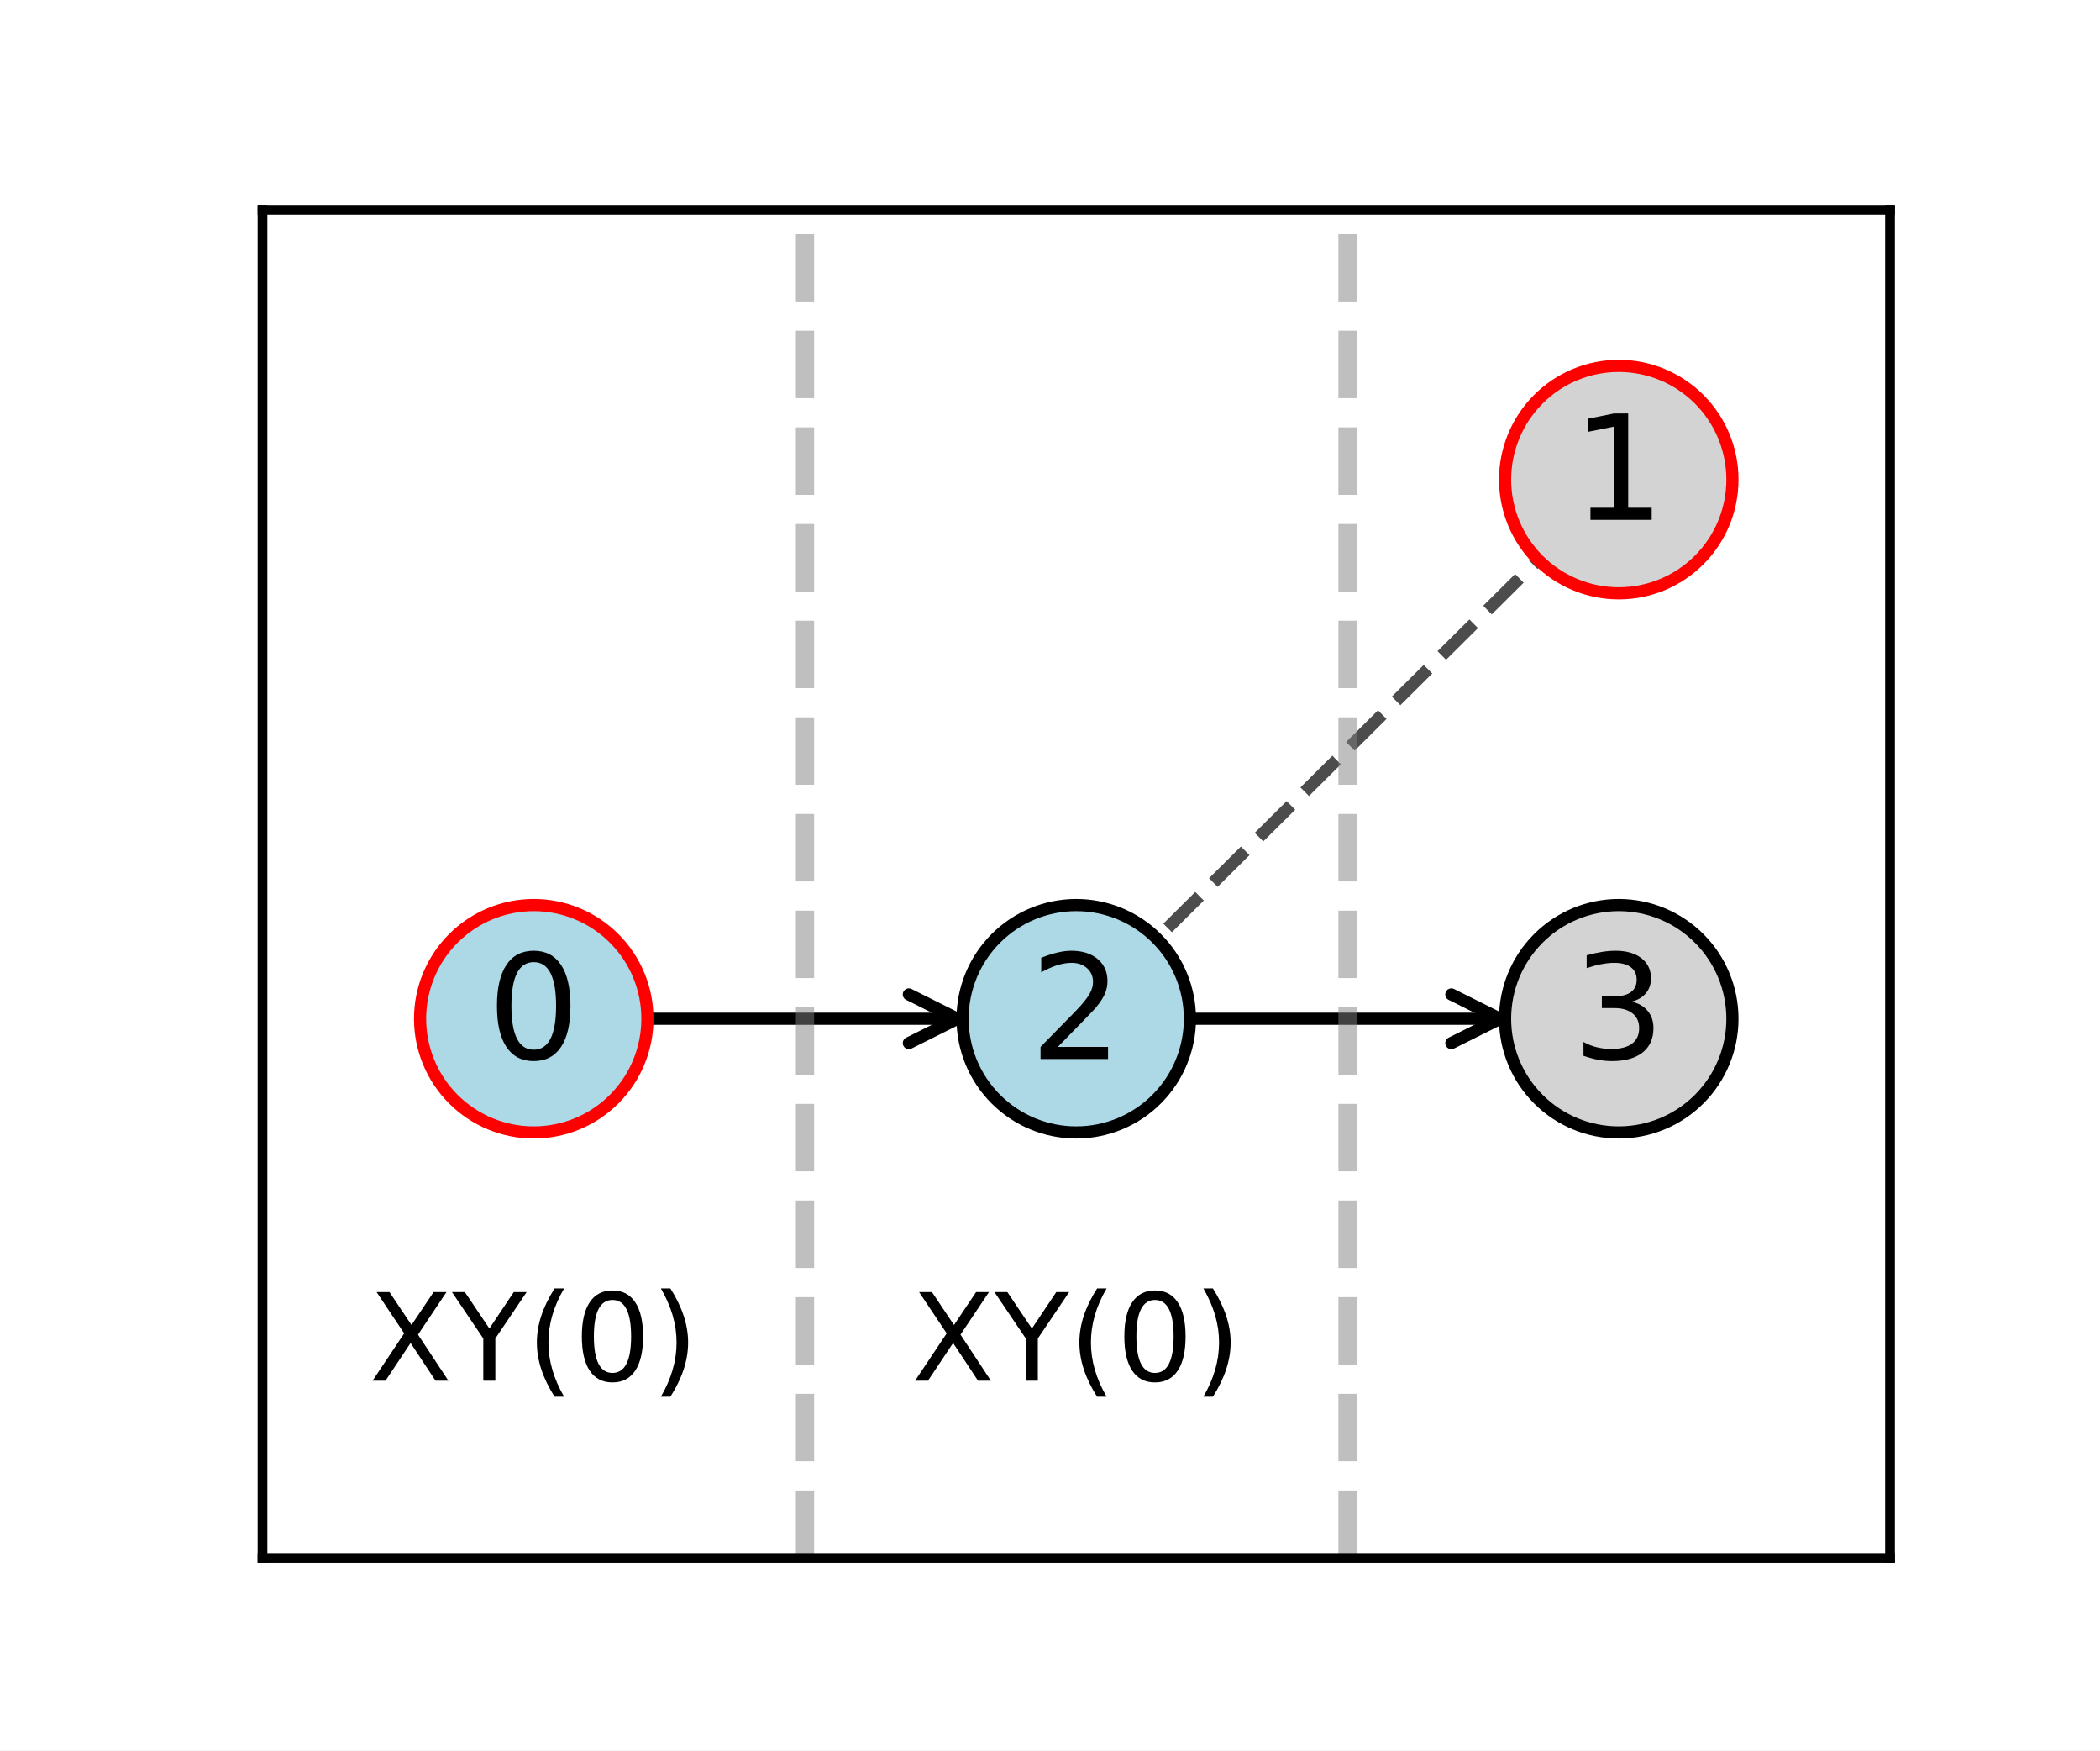
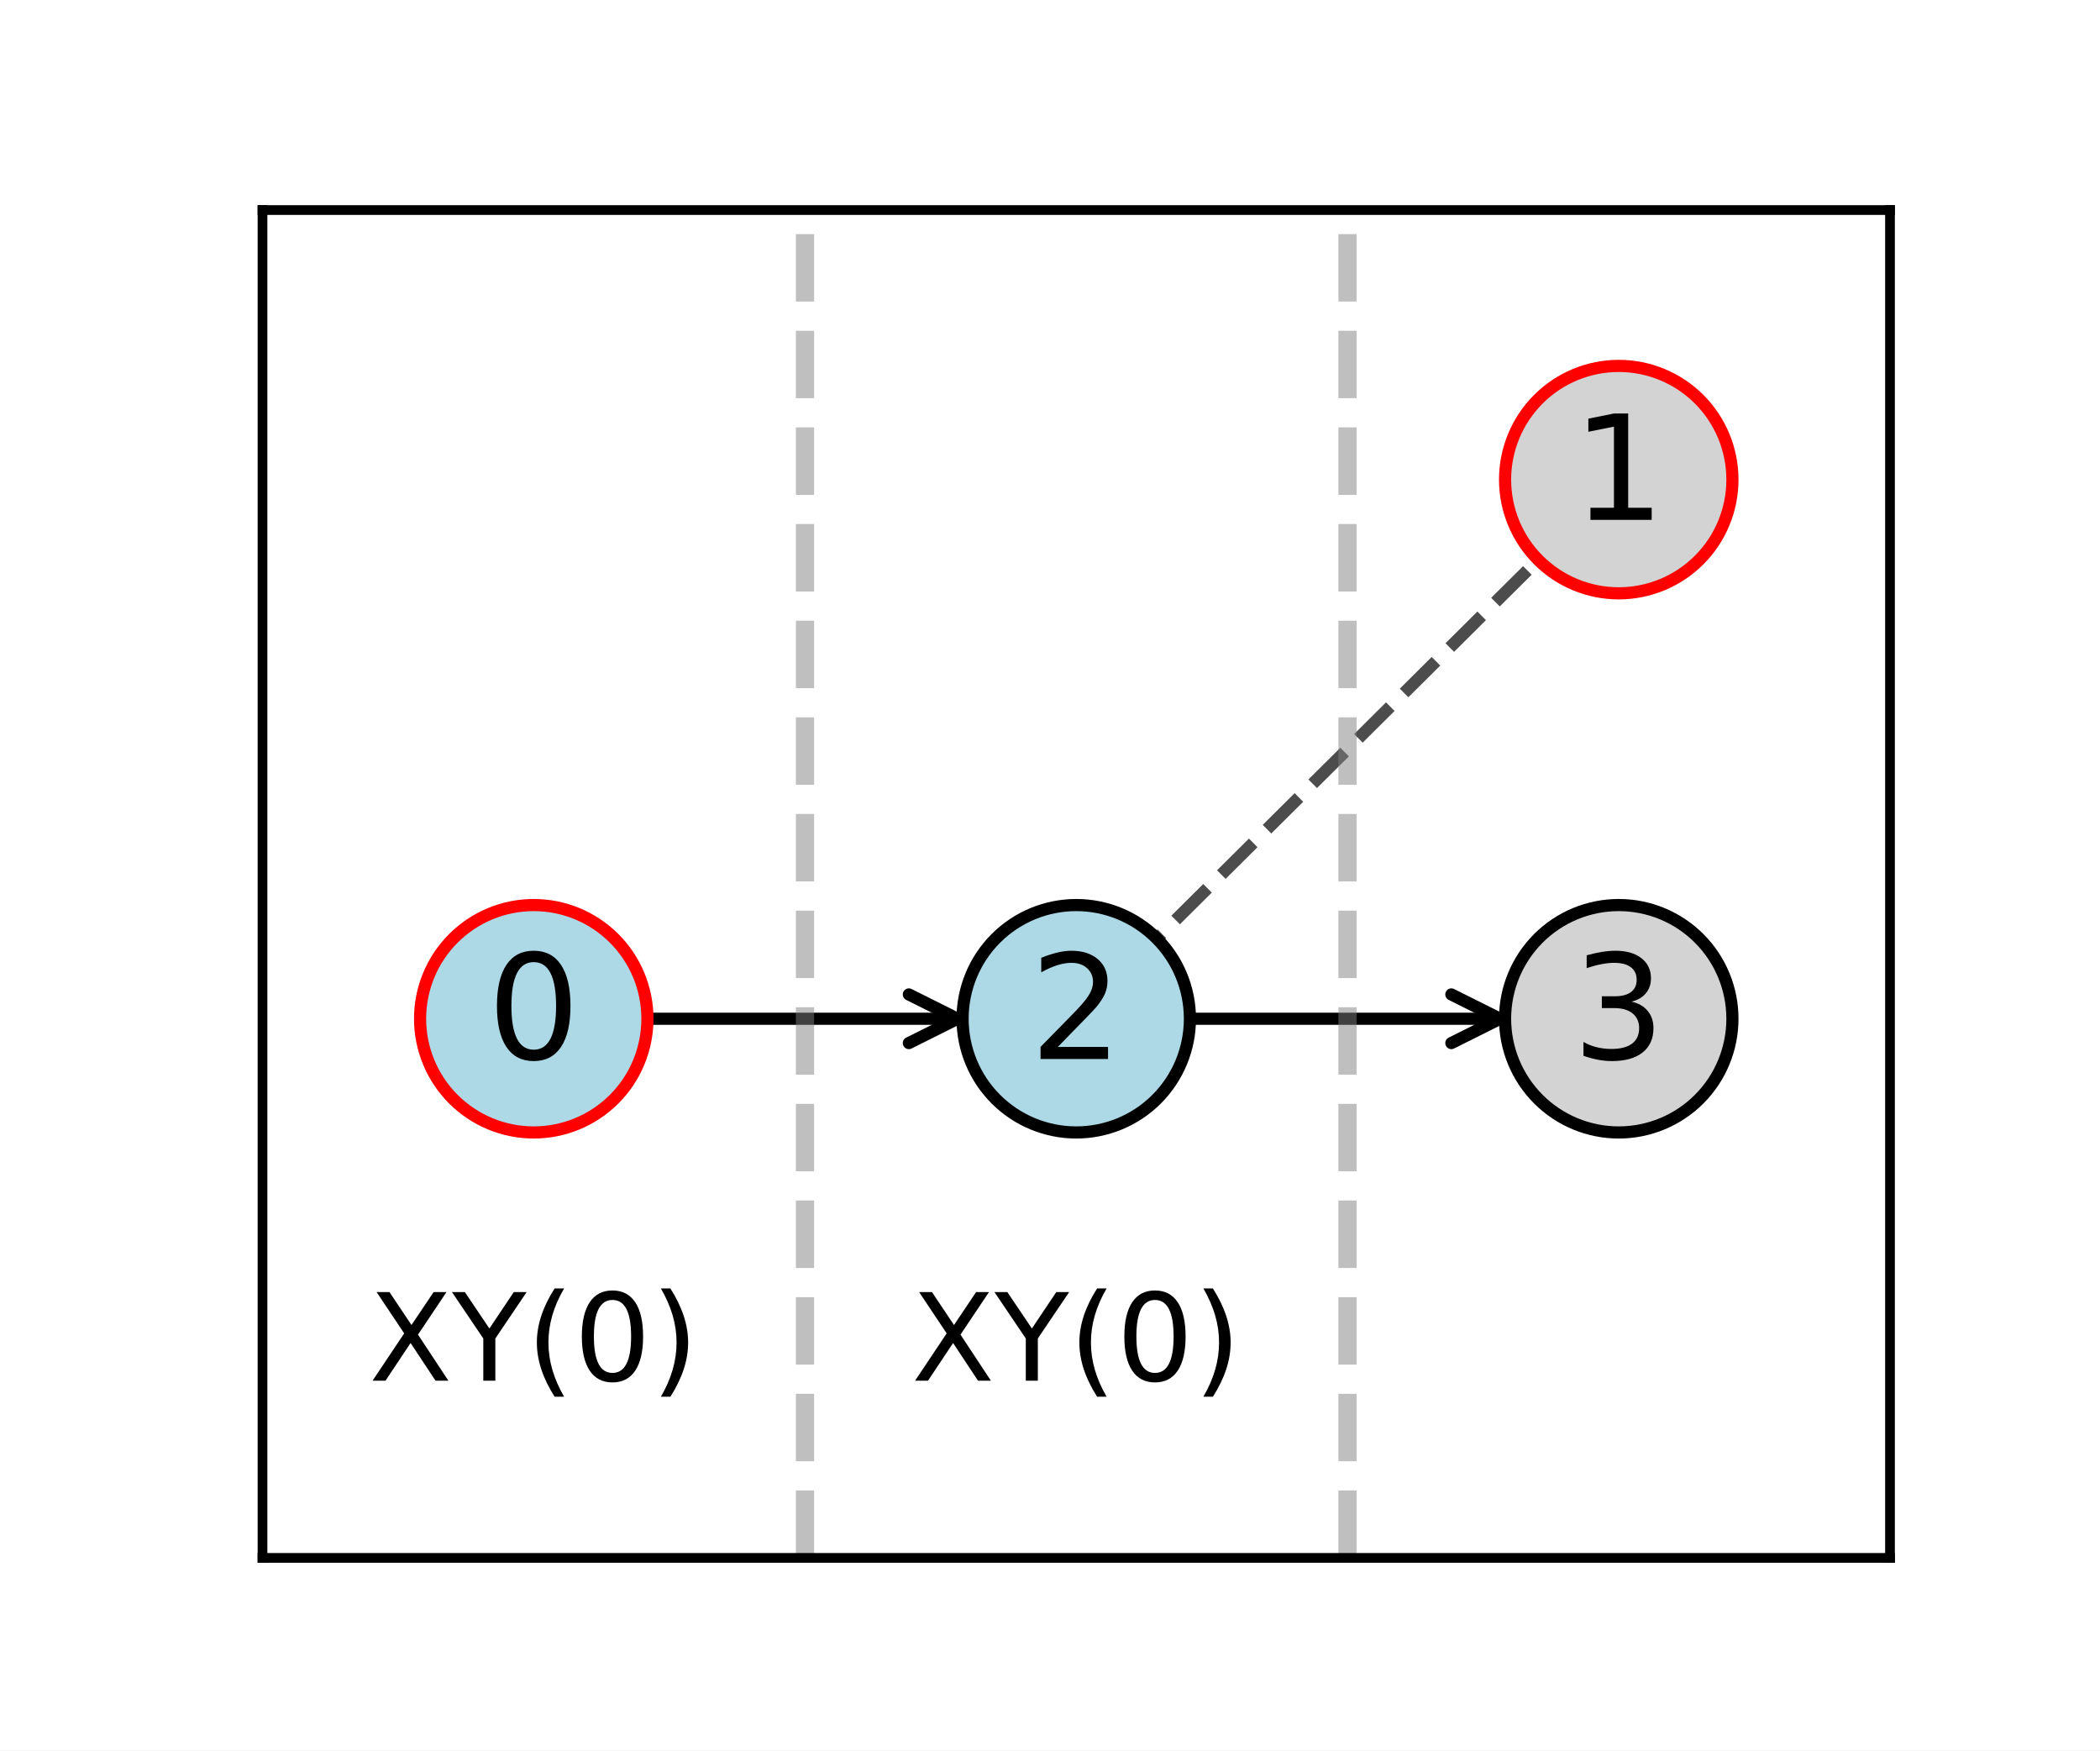
<svg xmlns="http://www.w3.org/2000/svg" xmlns:xlink="http://www.w3.org/1999/xlink" width="172.8pt" height="144pt" viewBox="0 0 172.8 144" version="1.1">
  <defs>
    <style type="text/css">*{stroke-linejoin: round; stroke-linecap: butt}</style>
  </defs>
  <g id="figure_1">
    <g id="patch_1">
      <path d="M 0 144  L 172.8 144  L 172.8 0  L 0 0  z " style="fill: #ffffff" />
    </g>
    <g id="axes_1">
      <g id="patch_2">
        <path d="M 21.6 128.16  L 155.52 128.16  L 155.52 17.28  L 21.6 17.28  z " style="fill: #ffffff" />
      </g>
      <g id="patch_3">
-         <path d="M 97.222 83.808  Q 110.883 83.808 123.426 83.808  " clip-path="url(#p3296252613)" style="fill: none; stroke: #000000; stroke-linecap: round" />
-         <path d="M 119.426 81.808  L 123.426 83.808  L 119.426 85.808  " clip-path="url(#p3296252613)" style="fill: none; stroke: #000000; stroke-linecap: round" />
+         <path d="M 97.222 83.808  Q 110.883 83.808 123.426 83.808  " clip-path="url(#p88caea633a)" style="fill: none; stroke: #000000; stroke-linecap: round" />
+         <path d="M 119.426 81.808  L 123.426 83.808  L 119.426 85.808  " clip-path="url(#p88caea633a)" style="fill: none; stroke: #000000; stroke-linecap: round" />
      </g>
      <g id="patch_4">
-         <path d="M 52.582 83.808  Q 66.243 83.808 78.786 83.808  " clip-path="url(#p3296252613)" style="fill: none; stroke: #000000; stroke-linecap: round" />
-         <path d="M 74.786 81.808  L 78.786 83.808  L 74.786 85.808  " clip-path="url(#p3296252613)" style="fill: none; stroke: #000000; stroke-linecap: round" />
+         <path d="M 52.582 83.808  Q 66.243 83.808 78.786 83.808  " clip-path="url(#p88caea633a)" style="fill: none; stroke: #000000; stroke-linecap: round" />
+         <path d="M 74.786 81.808  L 78.786 83.808  L 74.786 85.808  " clip-path="url(#p88caea633a)" style="fill: none; stroke: #000000; stroke-linecap: round" />
      </g>
      <g id="LineCollection_1">
-         <path d="M 88.56 83.808  L 133.2 39.456  " clip-path="url(#p3296252613)" style="fill: none; stroke-dasharray: 3.7,1.6; stroke-dashoffset: 0; stroke: #000000; stroke-opacity: 0.7" />
+         <path d="M 133.2 39.456  L 88.56 83.808  " clip-path="url(#p88caea633a)" style="fill: none; stroke-dasharray: 3.7,1.6; stroke-dashoffset: 0; stroke: #000000; stroke-opacity: 0.7" />
      </g>
      <g id="matplotlib.axis_1">
        <g id="xtick_1" />
        <g id="xtick_2" />
        <g id="xtick_3" />
      </g>
      <g id="matplotlib.axis_2">
        <g id="ytick_1" />
        <g id="ytick_2" />
        <g id="ytick_3" />
        <g id="ytick_4" />
        <g id="ytick_5" />
        <g id="ytick_6" />
      </g>
      <g id="PathCollection_1">
        <defs>
-           <path id="me483a27d2c" d="M 0 9.354  C 2.481 9.354 4.86 8.369 6.614 6.614  C 8.369 4.86 9.354 2.481 9.354 0  C 9.354 -2.481 8.369 -4.86 6.614 -6.614  C 4.86 -8.369 2.481 -9.354 0 -9.354  C -2.481 -9.354 -4.86 -8.369 -6.614 -6.614  C -8.369 -4.86 -9.354 -2.481 -9.354 0  C -9.354 2.481 -8.369 4.86 -6.614 6.614  C -4.86 8.369 -2.481 9.354 0 9.354  z " style="stroke: #ff0000" />
+           <path id="m9f0068f3e9" d="M 0 9.354  C 2.481 9.354 4.86 8.369 6.614 6.614  C 8.369 4.86 9.354 2.481 9.354 0  C 9.354 -2.481 8.369 -4.86 6.614 -6.614  C 4.86 -8.369 2.481 -9.354 0 -9.354  C -2.481 -9.354 -4.86 -8.369 -6.614 -6.614  C -8.369 -4.86 -9.354 -2.481 -9.354 0  C -9.354 2.481 -8.369 4.86 -6.614 6.614  C -4.86 8.369 -2.481 9.354 0 9.354  z " style="stroke: #ff0000" />
        </defs>
-         <g clip-path="url(#p3296252613)">
-           <use xlink:href="#me483a27d2c" x="43.92" y="83.808" style="fill: #add8e6; stroke: #ff0000" />
+         <g clip-path="url(#p88caea633a)">
+           <use xlink:href="#m9f0068f3e9" x="43.92" y="83.808" style="fill: #add8e6; stroke: #ff0000" />
        </g>
      </g>
      <g id="PathCollection_2">
        <defs>
-           <path id="m39fffe2571" d="M 0 9.354  C 2.481 9.354 4.86 8.369 6.614 6.614  C 8.369 4.86 9.354 2.481 9.354 0  C 9.354 -2.481 8.369 -4.86 6.614 -6.614  C 4.86 -8.369 2.481 -9.354 0 -9.354  C -2.481 -9.354 -4.86 -8.369 -6.614 -6.614  C -8.369 -4.86 -9.354 -2.481 -9.354 0  C -9.354 2.481 -8.369 4.86 -6.614 6.614  C -4.86 8.369 -2.481 9.354 0 9.354  z " style="stroke: #000000" />
+           <path id="m3a608ec833" d="M 0 9.354  C 2.481 9.354 4.86 8.369 6.614 6.614  C 8.369 4.86 9.354 2.481 9.354 0  C 9.354 -2.481 8.369 -4.86 6.614 -6.614  C 4.86 -8.369 2.481 -9.354 0 -9.354  C -2.481 -9.354 -4.86 -8.369 -6.614 -6.614  C -8.369 -4.86 -9.354 -2.481 -9.354 0  C -9.354 2.481 -8.369 4.86 -6.614 6.614  C -4.86 8.369 -2.481 9.354 0 9.354  z " style="stroke: #ff0000" />
        </defs>
-         <g clip-path="url(#p3296252613)">
-           <use xlink:href="#m39fffe2571" x="88.56" y="83.808" style="fill: #add8e6; stroke: #000000" />
+         <g clip-path="url(#p88caea633a)">
+           <use xlink:href="#m3a608ec833" x="133.2" y="39.456" style="fill: #d3d3d3; stroke: #ff0000" />
        </g>
      </g>
      <g id="PathCollection_3">
        <defs>
-           <path id="mbf1491e060" d="M 0 9.354  C 2.481 9.354 4.86 8.369 6.614 6.614  C 8.369 4.86 9.354 2.481 9.354 0  C 9.354 -2.481 8.369 -4.86 6.614 -6.614  C 4.86 -8.369 2.481 -9.354 0 -9.354  C -2.481 -9.354 -4.86 -8.369 -6.614 -6.614  C -8.369 -4.86 -9.354 -2.481 -9.354 0  C -9.354 2.481 -8.369 4.86 -6.614 6.614  C -4.86 8.369 -2.481 9.354 0 9.354  z " style="stroke: #ff0000" />
+           <path id="mdc8f726ae6" d="M 0 9.354  C 2.481 9.354 4.86 8.369 6.614 6.614  C 8.369 4.86 9.354 2.481 9.354 0  C 9.354 -2.481 8.369 -4.86 6.614 -6.614  C 4.86 -8.369 2.481 -9.354 0 -9.354  C -2.481 -9.354 -4.86 -8.369 -6.614 -6.614  C -8.369 -4.86 -9.354 -2.481 -9.354 0  C -9.354 2.481 -8.369 4.86 -6.614 6.614  C -4.86 8.369 -2.481 9.354 0 9.354  z " style="stroke: #000000" />
        </defs>
-         <g clip-path="url(#p3296252613)">
-           <use xlink:href="#mbf1491e060" x="133.2" y="39.456" style="fill: #d3d3d3; stroke: #ff0000" />
+         <g clip-path="url(#p88caea633a)">
+           <use xlink:href="#mdc8f726ae6" x="88.56" y="83.808" style="fill: #add8e6; stroke: #000000" />
        </g>
      </g>
      <g id="PathCollection_4">
        <defs>
-           <path id="m46ae26a1a1" d="M 0 9.354  C 2.481 9.354 4.86 8.369 6.614 6.614  C 8.369 4.86 9.354 2.481 9.354 0  C 9.354 -2.481 8.369 -4.86 6.614 -6.614  C 4.86 -8.369 2.481 -9.354 0 -9.354  C -2.481 -9.354 -4.86 -8.369 -6.614 -6.614  C -8.369 -4.86 -9.354 -2.481 -9.354 0  C -9.354 2.481 -8.369 4.86 -6.614 6.614  C -4.86 8.369 -2.481 9.354 0 9.354  z " style="stroke: #000000" />
+           <path id="mc282ccca53" d="M 0 9.354  C 2.481 9.354 4.86 8.369 6.614 6.614  C 8.369 4.86 9.354 2.481 9.354 0  C 9.354 -2.481 8.369 -4.86 6.614 -6.614  C 4.86 -8.369 2.481 -9.354 0 -9.354  C -2.481 -9.354 -4.86 -8.369 -6.614 -6.614  C -8.369 -4.86 -9.354 -2.481 -9.354 0  C -9.354 2.481 -8.369 4.86 -6.614 6.614  C -4.86 8.369 -2.481 9.354 0 9.354  z " style="stroke: #000000" />
        </defs>
-         <g clip-path="url(#p3296252613)">
-           <use xlink:href="#m46ae26a1a1" x="133.2" y="83.808" style="fill: #d3d3d3; stroke: #000000" />
+         <g clip-path="url(#p88caea633a)">
+           <use xlink:href="#mc282ccca53" x="133.2" y="83.808" style="fill: #d3d3d3; stroke: #000000" />
        </g>
      </g>
      <g id="line2d_1">
-         <path d="M 66.24 128.16  L 66.24 17.28  " clip-path="url(#p3296252613)" style="fill: none; stroke-dasharray: 5.55,2.4; stroke-dashoffset: 0; stroke: #808080; stroke-opacity: 0.5; stroke-width: 1.5" />
+         <path d="M 66.24 128.16  L 66.24 17.28  " clip-path="url(#p88caea633a)" style="fill: none; stroke-dasharray: 5.55,2.4; stroke-dashoffset: 0; stroke: #808080; stroke-opacity: 0.5; stroke-width: 1.5" />
      </g>
      <g id="line2d_2">
-         <path d="M 110.88 128.16  L 110.88 17.28  " clip-path="url(#p3296252613)" style="fill: none; stroke-dasharray: 5.55,2.4; stroke-dashoffset: 0; stroke: #808080; stroke-opacity: 0.5; stroke-width: 1.5" />
+         <path d="M 110.88 128.16  L 110.88 17.28  " clip-path="url(#p88caea633a)" style="fill: none; stroke-dasharray: 5.55,2.4; stroke-dashoffset: 0; stroke: #808080; stroke-opacity: 0.5; stroke-width: 1.5" />
      </g>
      <g id="patch_5">
        <path d="M 21.6 128.16  L 21.6 17.28  " style="fill: none; stroke: #000000; stroke-width: 0.8; stroke-linejoin: miter; stroke-linecap: square" />
      </g>
      <g id="patch_6">
        <path d="M 155.52 128.16  L 155.52 17.28  " style="fill: none; stroke: #000000; stroke-width: 0.8; stroke-linejoin: miter; stroke-linecap: square" />
      </g>
      <g id="patch_7">
        <path d="M 21.6 128.16  L 155.52 128.16  " style="fill: none; stroke: #000000; stroke-width: 0.8; stroke-linejoin: miter; stroke-linecap: square" />
      </g>
      <g id="patch_8">
        <path d="M 21.6 17.28  L 155.52 17.28  " style="fill: none; stroke: #000000; stroke-width: 0.8; stroke-linejoin: miter; stroke-linecap: square" />
      </g>
      <g id="text_1">
-         <g clip-path="url(#p3296252613)">
+         <g clip-path="url(#p88caea633a)">
          <g transform="translate(40.1025 87.11925) scale(0.12 -0.12)">
            <defs>
              <path id="DejaVuSans-30" d="M 2034 4250  Q 1547 4250 1301 3770  Q 1056 3291 1056 2328  Q 1056 1369 1301 889  Q 1547 409 2034 409  Q 2525 409 2770 889  Q 3016 1369 3016 2328  Q 3016 3291 2770 3770  Q 2525 4250 2034 4250  z M 2034 4750  Q 2819 4750 3233 4129  Q 3647 3509 3647 2328  Q 3647 1150 3233 529  Q 2819 -91 2034 -91  Q 1250 -91 836 529  Q 422 1150 422 2328  Q 422 3509 836 4129  Q 1250 4750 2034 4750  z " transform="scale(0.015625)" />
            </defs>
            <use xlink:href="#DejaVuSans-30" />
          </g>
        </g>
      </g>
      <g id="text_2">
-         <g clip-path="url(#p3296252613)">
+         <g clip-path="url(#p88caea633a)">
+           <g transform="translate(129.3825 42.76725) scale(0.12 -0.12)">
+             <defs>
+               <path id="DejaVuSans-31" d="M 794 531  L 1825 531  L 1825 4091  L 703 3866  L 703 4441  L 1819 4666  L 2450 4666  L 2450 531  L 3481 531  L 3481 0  L 794 0  L 794 531  z " transform="scale(0.015625)" />
+             </defs>
+             <use xlink:href="#DejaVuSans-31" />
+           </g>
+         </g>
+       </g>
+       <g id="text_3">
+         <g clip-path="url(#p88caea633a)">
          <g transform="translate(84.7425 87.11925) scale(0.12 -0.12)">
            <defs>
              <path id="DejaVuSans-32" d="M 1228 531  L 3431 531  L 3431 0  L 469 0  L 469 531  Q 828 903 1448 1529  Q 2069 2156 2228 2338  Q 2531 2678 2651 2914  Q 2772 3150 2772 3378  Q 2772 3750 2511 3984  Q 2250 4219 1831 4219  Q 1534 4219 1204 4116  Q 875 4013 500 3803  L 500 4441  Q 881 4594 1212 4672  Q 1544 4750 1819 4750  Q 2544 4750 2975 4387  Q 3406 4025 3406 3419  Q 3406 3131 3298 2873  Q 3191 2616 2906 2266  Q 2828 2175 2409 1742  Q 1991 1309 1228 531  z " transform="scale(0.015625)" />
            </defs>
            <use xlink:href="#DejaVuSans-32" />
          </g>
        </g>
      </g>
-       <g id="text_3">
-         <g clip-path="url(#p3296252613)">
-           <g transform="translate(129.3825 42.76725) scale(0.12 -0.12)">
-             <defs>
-               <path id="DejaVuSans-31" d="M 794 531  L 1825 531  L 1825 4091  L 703 3866  L 703 4441  L 1819 4666  L 2450 4666  L 2450 531  L 3481 531  L 3481 0  L 794 0  L 794 531  z " transform="scale(0.015625)" />
-             </defs>
-             <use xlink:href="#DejaVuSans-31" />
-           </g>
-         </g>
-       </g>
      <g id="text_4">
-         <g clip-path="url(#p3296252613)">
+         <g clip-path="url(#p88caea633a)">
          <g transform="translate(129.3825 87.11925) scale(0.12 -0.12)">
            <defs>
              <path id="DejaVuSans-33" d="M 2597 2516  Q 3050 2419 3304 2112  Q 3559 1806 3559 1356  Q 3559 666 3084 287  Q 2609 -91 1734 -91  Q 1441 -91 1130 -33  Q 819 25 488 141  L 488 750  Q 750 597 1062 519  Q 1375 441 1716 441  Q 2309 441 2620 675  Q 2931 909 2931 1356  Q 2931 1769 2642 2001  Q 2353 2234 1838 2234  L 1294 2234  L 1294 2753  L 1863 2753  Q 2328 2753 2575 2939  Q 2822 3125 2822 3475  Q 2822 3834 2567 4026  Q 2313 4219 1838 4219  Q 1578 4219 1281 4162  Q 984 4106 628 3988  L 628 4550  Q 988 4650 1302 4700  Q 1616 4750 1894 4750  Q 2613 4750 3031 4423  Q 3450 4097 3450 3541  Q 3450 3153 3228 2886  Q 3006 2619 2597 2516  z " transform="scale(0.015625)" />
            </defs>
            <use xlink:href="#DejaVuSans-33" />
          </g>
        </g>
      </g>
      <g id="text_5">
        <g transform="translate(30.35828 113.5824) scale(0.1 -0.1)">
          <defs>
            <path id="DejaVuSans-58" d="M 403 4666  L 1081 4666  L 2241 2931  L 3406 4666  L 4084 4666  L 2584 2425  L 4184 0  L 3506 0  L 2194 1984  L 872 0  L 191 0  L 1856 2491  L 403 4666  z " transform="scale(0.015625)" />
            <path id="DejaVuSans-59" d="M -13 4666  L 666 4666  L 1959 2747  L 3244 4666  L 3922 4666  L 2272 2222  L 2272 0  L 1638 0  L 1638 2222  L -13 4666  z " transform="scale(0.015625)" />
            <path id="DejaVuSans-28" d="M 1984 4856  Q 1566 4138 1362 3434  Q 1159 2731 1159 2009  Q 1159 1288 1364 580  Q 1569 -128 1984 -844  L 1484 -844  Q 1016 -109 783 600  Q 550 1309 550 2009  Q 550 2706 781 3412  Q 1013 4119 1484 4856  L 1984 4856  z " transform="scale(0.015625)" />
            <path id="DejaVuSans-29" d="M 513 4856  L 1013 4856  Q 1481 4119 1714 3412  Q 1947 2706 1947 2009  Q 1947 1309 1714 600  Q 1481 -109 1013 -844  L 513 -844  Q 928 -128 1133 580  Q 1338 1288 1338 2009  Q 1338 2731 1133 3434  Q 928 4138 513 4856  z " transform="scale(0.015625)" />
          </defs>
          <use xlink:href="#DejaVuSans-58" />
          <use xlink:href="#DejaVuSans-59" transform="translate(68.50586 0)" />
          <use xlink:href="#DejaVuSans-28" transform="translate(129.5898 0)" />
          <use xlink:href="#DejaVuSans-30" transform="translate(168.6035 0)" />
          <use xlink:href="#DejaVuSans-29" transform="translate(232.2266 0)" />
        </g>
      </g>
      <g id="text_6">
        <g transform="translate(74.99828 113.5824) scale(0.1 -0.1)">
          <use xlink:href="#DejaVuSans-58" />
          <use xlink:href="#DejaVuSans-59" transform="translate(68.50586 0)" />
          <use xlink:href="#DejaVuSans-28" transform="translate(129.5898 0)" />
          <use xlink:href="#DejaVuSans-30" transform="translate(168.6035 0)" />
          <use xlink:href="#DejaVuSans-29" transform="translate(232.2266 0)" />
        </g>
      </g>
    </g>
  </g>
  <defs>
-     <clipPath id="p3296252613">
+     <clipPath id="p88caea633a">
      <rect x="21.6" y="17.28" width="133.92" height="110.88" />
    </clipPath>
  </defs>
</svg>
